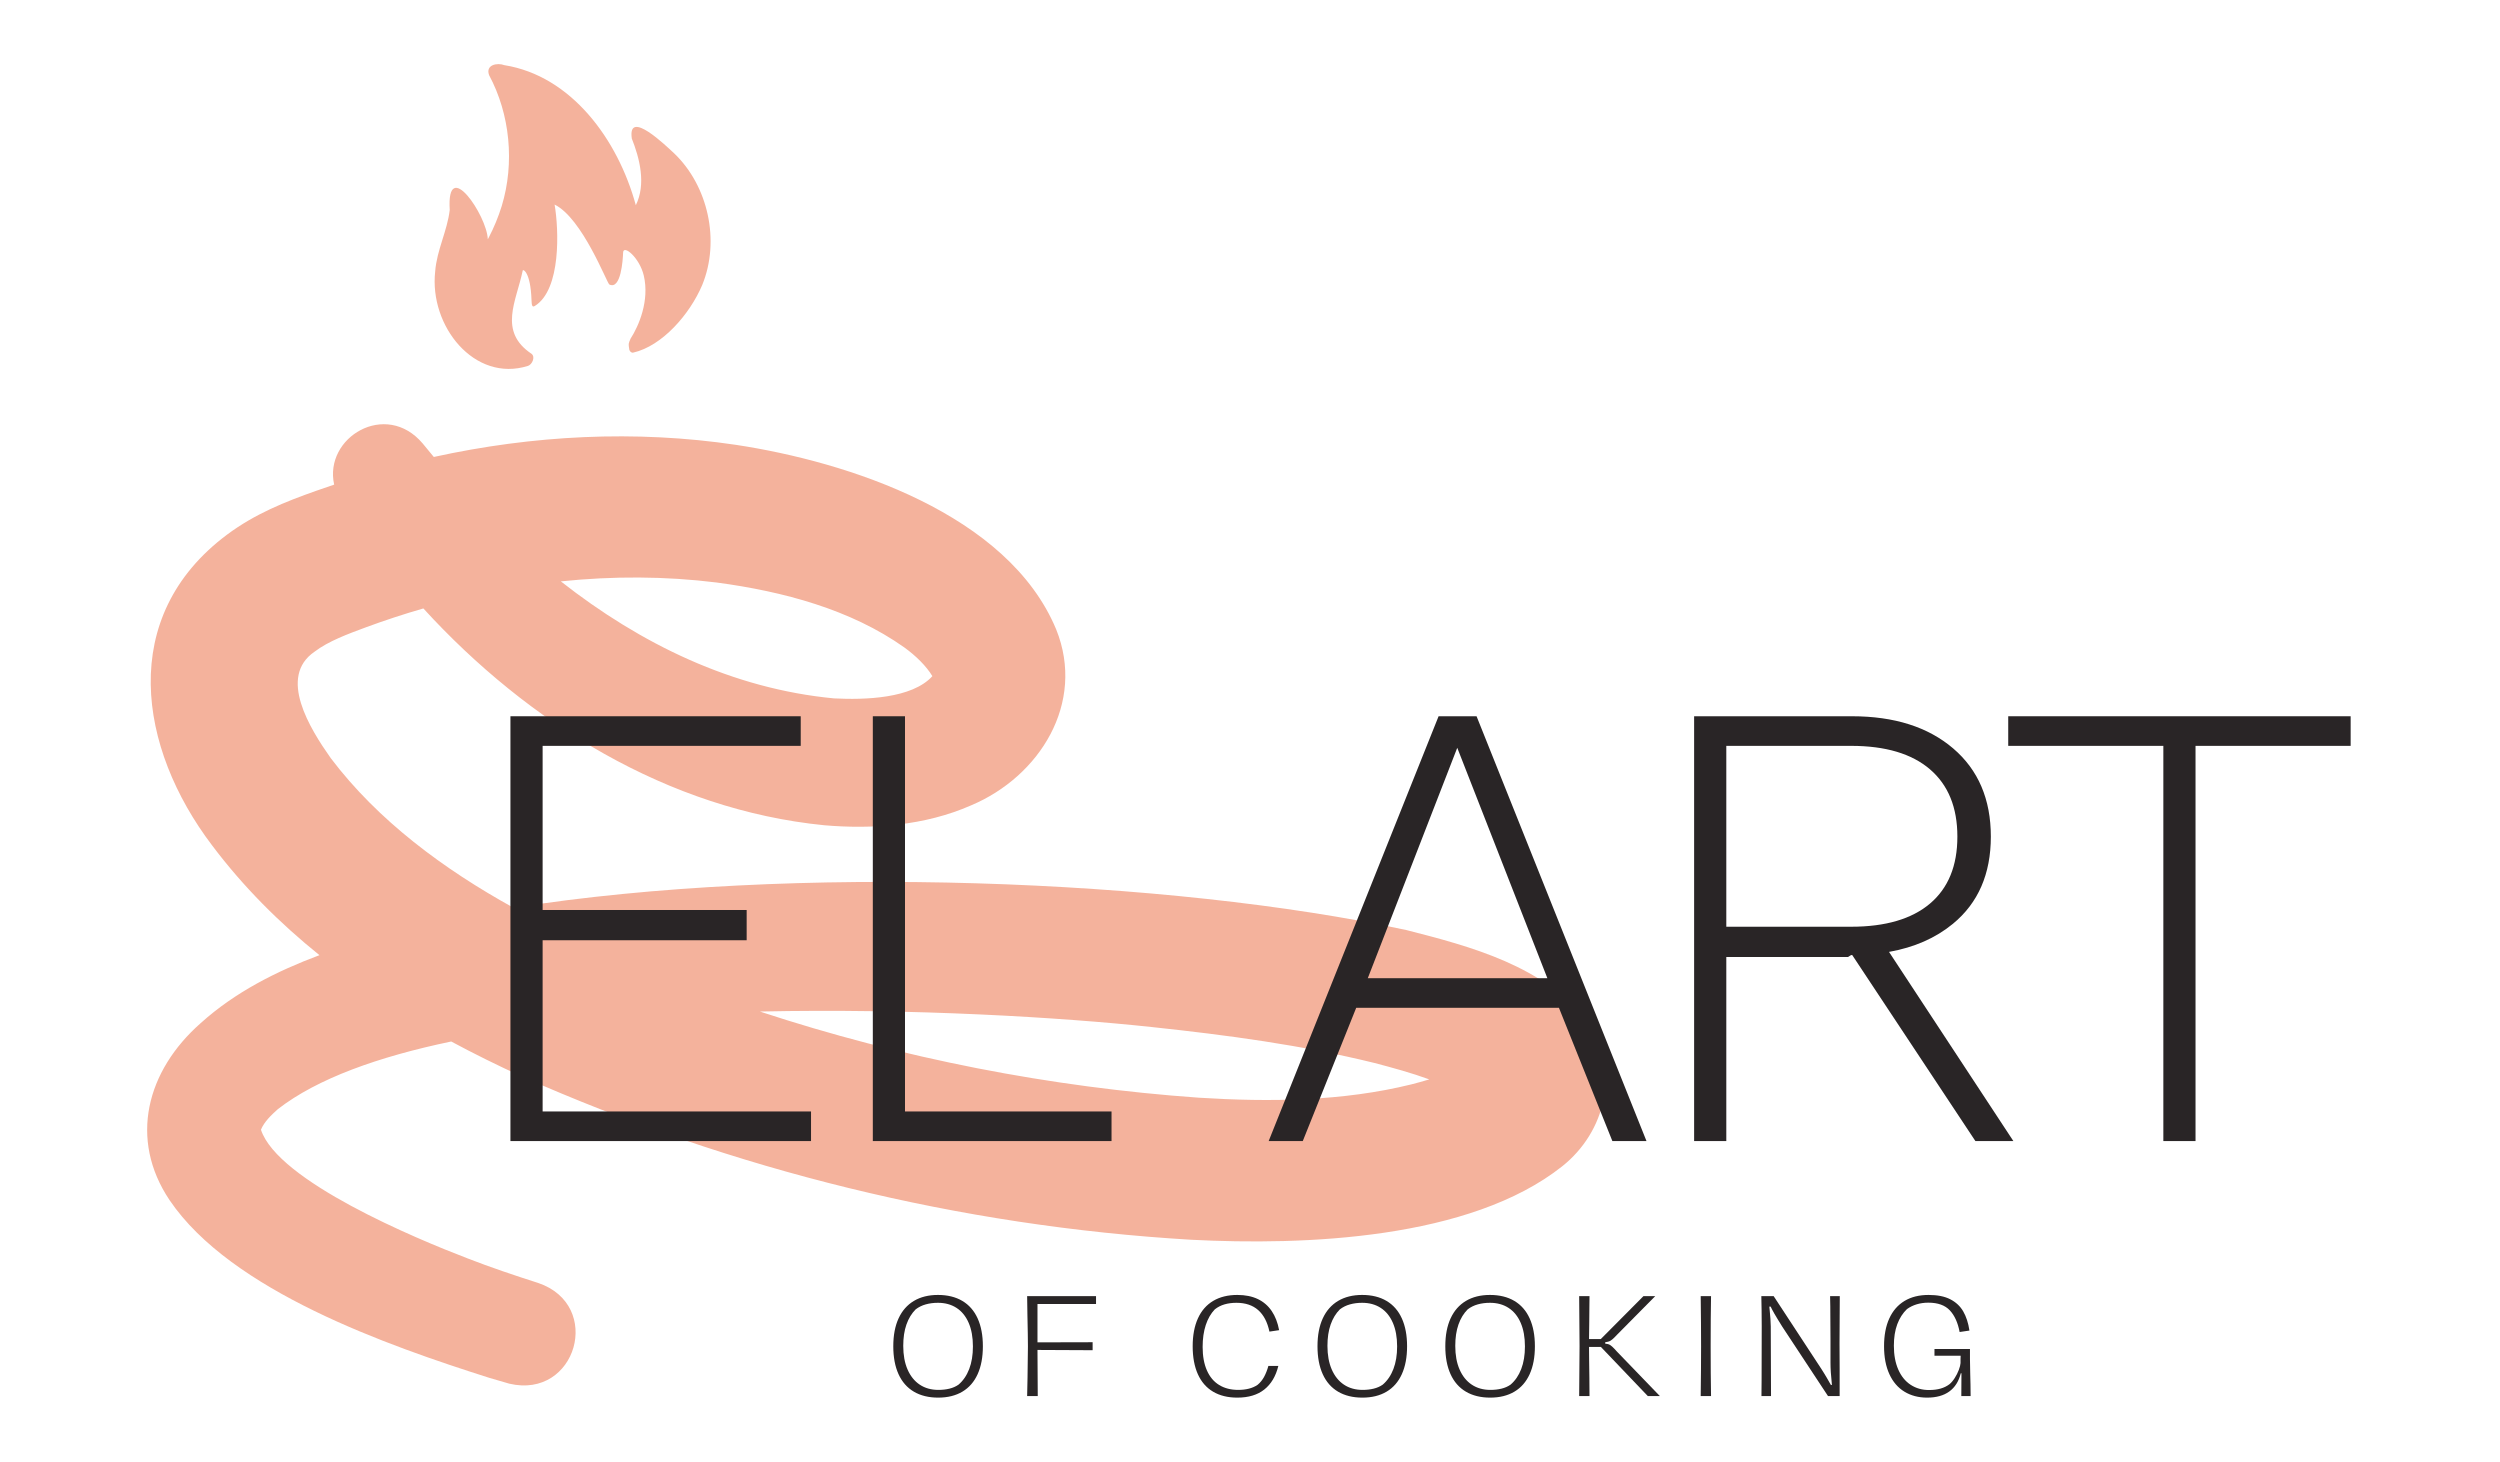
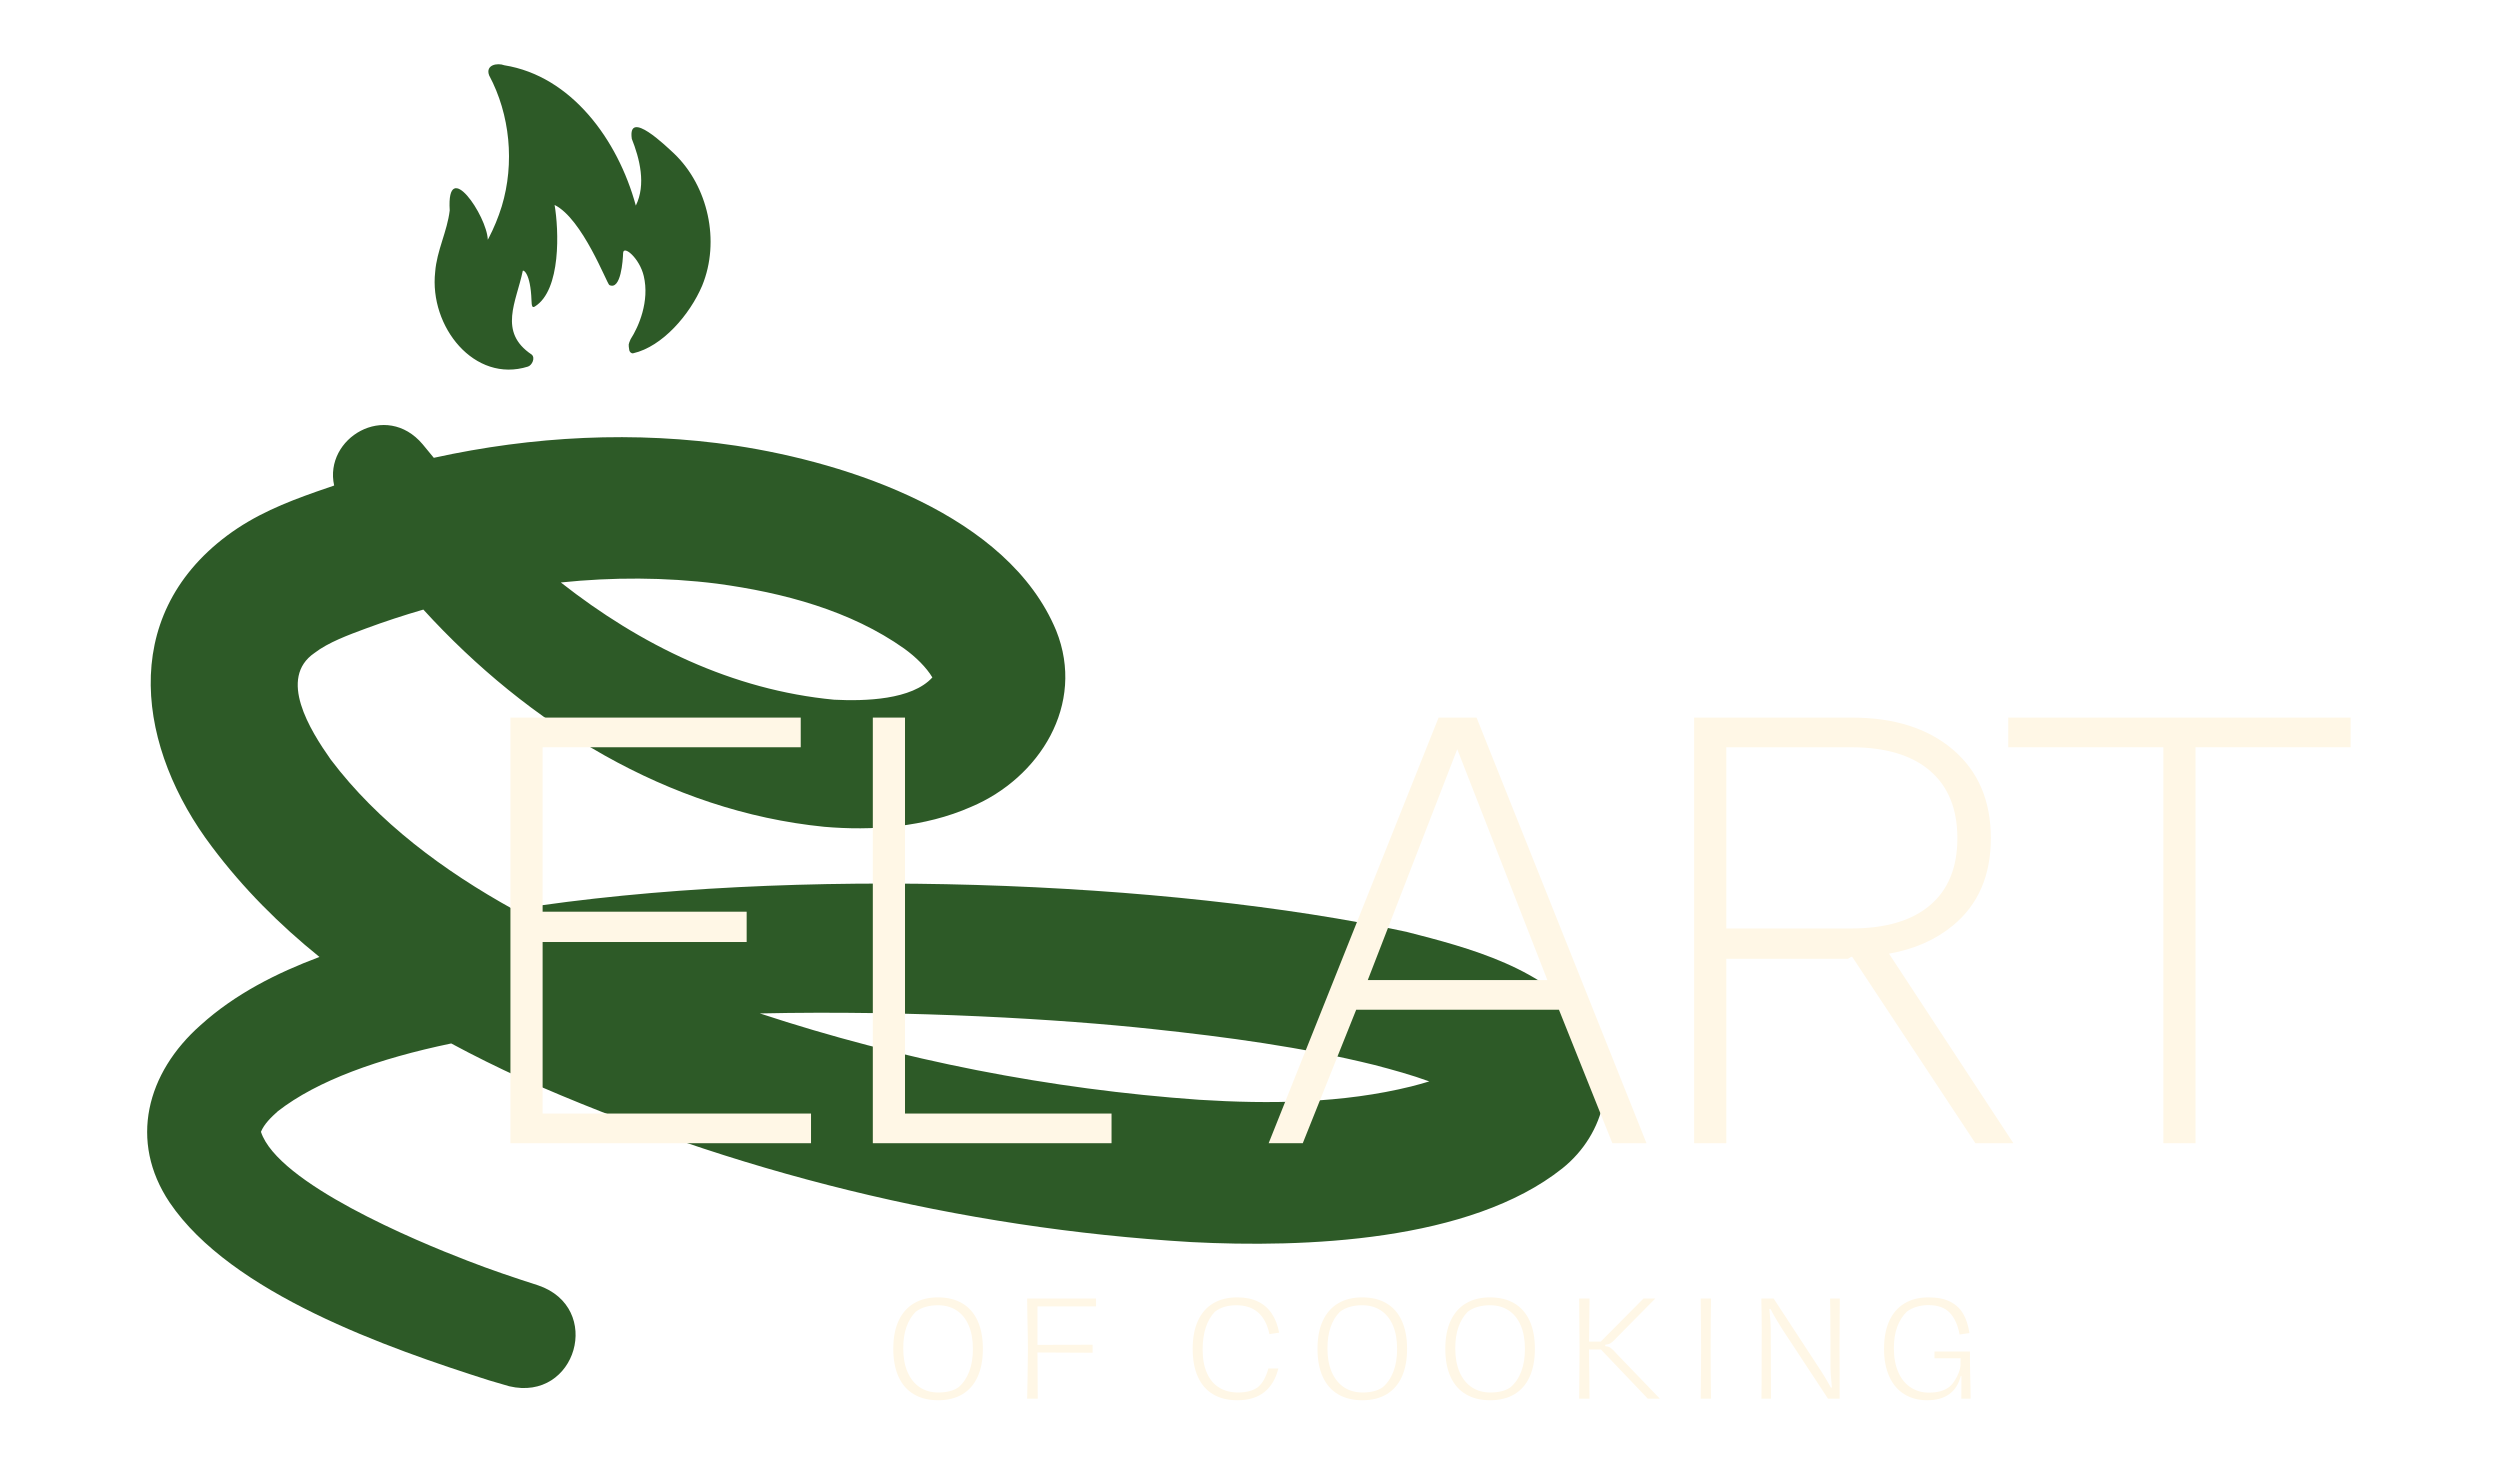
- <svg xmlns="http://www.w3.org/2000/svg" version="1.1" id="svg1" width="1025.387" height="599.547" viewBox="0 0 1025.387 599.547">
-   <defs id="defs1" />
-   <g id="g1">
-     <g id="group-R5">
-       <path id="path2" d="m 1624.21,3371.06 c 12.45,4.1 23.14,26.61 11.41,36.81 -104.29,69.39 -46.96,162.26 -27.63,256.54 0.51,5.07 24.11,-3.67 27,-90.65 0.55,-16.53 2.18,-23.26 10.18,-18.34 81.58,50.29 73.93,236.28 60.85,311.89 85.86,-42.22 161.17,-242.41 168.48,-245.93 35.68,-17.14 41.54,76.04 42.3,98.21 0.88,25.75 50.6,-15.56 63.57,-70.69 18.13,-77.08 -15.29,-154.82 -40.62,-194 -7.11,-17.27 -6.74,-14.1 -3.89,-34.09 1.46,-5.24 6.51,-10.16 12.06,-8.89 89.59,20.44 174.15,118.38 212.08,207.6 56.32,136.96 17.8,306.04 -86.16,405.37 -23.18,21.29 -143.93,139.33 -130.31,45.55 -0.18,0.46 -0.36,0.89 -0.79,1.99 25.56,-63.84 45,-142.41 13.16,-207.08 -55.35,202.9 -198.75,397.94 -404.54,430.85 -21.58,8.2 -58.7,1.28 -46.73,-30.92 64.53,-120.33 78.88,-270.18 38.94,-401.87 l -0.32,-1.05 0.07,0.19 -0.43,-1.42 0.36,1.23 c -10.34,-33.43 -23.81,-65.74 -39.79,-96.54 0.69,1.34 1.01,1.88 -0.01,-0.02 l 0.01,0.02 c -0.94,-1.77 -1.96,-3.5 -2.92,-5.26 -2.42,73.24 -127.55,257.2 -117.1,90.17 -7.55,-64.59 -39.81,-123.57 -44.76,-189.11 -18.65,-167.92 120.68,-342.53 285.53,-290.56" style="fill:#f4b29c;fill-opacity:1;fill-rule:nonzero;stroke:none" transform="matrix(0.1333333,0,0,-0.1333333,0,599.5467)" />
-       <path id="path3" d="m 4532.63,1107.95 c 1.11,-1.12 1.11,-1.33 0,0 z m -844.61,11.94 c -456.47,32.31 -913.48,121.22 -1350.52,265.06 469.9,10.22 929.74,-17.98 1205.76,-47.72 231.41,-24.71 460.83,-55.32 684.11,-110.35 58.19,-15.23 115.31,-30.93 169.34,-50.67 -18.57,-5.63 -37.22,-10.73 -55.38,-15.4 -211.02,-52.08 -435.35,-54.66 -653.31,-40.92 z M 2204.98,2704.64 c 205.32,-27.54 412.22,-83.08 576.59,-199.49 35.33,-25.41 68.4,-57.98 86.55,-88.54 -62.63,-69.02 -207.23,-73.25 -302.36,-68.38 -312.62,29.69 -595.03,167.38 -840.56,359.97 159.8,16.54 320.97,16.22 479.78,-3.56 z m 669.79,-278.7 c -0.29,-1.11 -0.97,-2.25 -1.5,-3.49 0.3,0.92 0.59,1.85 0.93,2.6 0.25,0.76 1.33,2.05 0.57,0.89 z M 4883.31,1348.8 c -125.13,175.98 -365.29,237.68 -556.68,286.69 -728.1,156.87 -1887.14,204.13 -2746.88,68.65 -214.63,118.45 -416.99,268.11 -562.35,460.36 -64.064,90.77 -163.22,250.07 -49.755,327.36 42.365,32.54 104.215,55.13 157.805,74.98 58.09,21.51 117.16,40.81 176.88,58.1 321.53,-351.99 752.66,-619.08 1232.86,-666.92 146.34,-12.71 308.88,-2.01 452.38,61.31 210.02,88.46 352.72,314.22 261.46,541.04 -147.89,355.76 -640.04,515.42 -985.15,567.81 -310.07,46.27 -625.07,29.5 -929.43,-37.26 -11.5,13.72 -22.89,27.49 -34.11,41.35 -113.07,134.05 -304.68,18.94 -272.43,-126.46 -18.49,-6.23 -36.984,-12.42 -55.336,-19.01 C 876.313,2952.75 784.887,2916.22 698.402,2851.95 360.688,2599.6 425.645,2195.21 651.969,1896.7 748.176,1768.63 860.27,1656.99 982.727,1558.36 851.426,1509.19 723.492,1445.01 617.52,1349.42 450.777,1202.72 395.668,992.461 521.691,804.711 710.887,524.949 1193.64,357.191 1504.45,258.359 c 20.47,-6.187 39.51,-11.839 62.16,-18.148 206.58,-48.789 290.21,241.859 88.67,309.879 -70.71,22.582 -147.7,48.492 -216.59,75.351 -159.47,61.047 -584.116,237.911 -635.979,396.009 10.012,24.18 31.289,44.72 52.246,63.42 121.313,94.14 309.373,161.24 533.093,207.91 70.61,-38 142.51,-73.49 215.13,-106.61 652.25,-289.338 1349.53,-461.1 2060.81,-503.24 347.77,-18.032 857.86,0.672 1141.91,226.172 132.7,105.688 179.21,293.118 77.41,439.698" style="fill:#f4b29c;fill-opacity:1;fill-rule:nonzero;stroke:none" transform="matrix(0.1333333,0,0,-0.1333333,0,599.5467)" />
-       <path id="path4" d="m 2886.9,221.051 c 12.08,0 23.36,1.281 33.84,3.84 10.47,2.539 19.75,6.64 27.8,12.281 14.23,12.098 25.18,28.058 32.84,47.949 7.65,19.871 11.47,43.109 11.47,69.699 0,28.2 -4.36,52.36 -13.08,72.512 -8.74,20.148 -21.15,35.457 -37.28,45.93 -16.11,10.476 -35.18,15.707 -57.19,15.707 -13.45,0 -25.94,-1.61 -37.48,-4.84 -11.56,-3.207 -21.88,-8.32 -31.02,-15.289 -12.36,-12.36 -21.83,-27.871 -28.4,-46.539 -6.6,-18.68 -9.87,-40.629 -9.87,-65.871 0,-28.2 4.42,-52.442 13.29,-72.719 8.87,-20.281 21.36,-35.801 37.48,-46.539 16.11,-10.742 35.31,-16.121 57.6,-16.121 z m -0.8,-23.77 c -29.28,0 -54.26,6.117 -74.94,18.348 -20.68,12.211 -36.4,30.141 -47.14,53.769 -10.74,23.641 -16.12,52.243 -16.12,85.821 0,33.851 5.45,62.5 16.33,86.011 10.87,23.512 26.59,41.36 47.13,53.59 20.54,12.211 45.18,18.328 73.94,18.328 29.26,0 54.24,-6.117 74.93,-18.328 20.67,-12.23 36.39,-30.16 47.13,-53.789 10.74,-23.633 16.11,-52.242 16.11,-85.812 0,-33.578 -5.37,-62.18 -16.11,-85.821 -10.74,-23.628 -26.39,-41.558 -46.94,-53.769 -20.53,-12.231 -45.32,-18.348 -74.32,-18.348" style="fill:#292526;fill-opacity:1;fill-rule:nonzero;stroke:none" transform="matrix(0.1333333,0,0,-0.1333333,0,599.5467)" />
-       <path id="path5" d="m 3159.65,202.121 c 0.26,9.129 0.66,27.93 1.2,56.41 0.82,40.821 1.21,72.918 1.21,96.289 0,19.332 -0.54,52.489 -1.6,99.512 -0.55,28.738 -0.81,47.129 -0.81,55.199 h 211.92 V 485.34 h -180.1 V 367.301 l 169.62,0.41 v -24.582 l -169.62,0.812 c 0,-47.281 0.26,-94.543 0.81,-141.82 h -32.63" style="fill:#292526;fill-opacity:1;fill-rule:nonzero;stroke:none" transform="matrix(0.1333333,0,0,-0.1333333,0,599.5467)" />
-       <path id="path6" d="m 3806.27,197.281 c -29.28,0 -54.2,6.117 -74.74,18.348 -20.56,12.211 -36.13,30.141 -46.74,53.769 -10.6,23.641 -15.91,52.243 -15.91,85.821 0,33.57 5.37,62.179 16.11,85.812 10.74,23.629 26.39,41.559 46.93,53.789 20.56,12.211 45.33,18.328 74.35,18.328 24.42,0 45.46,-4.226 63.05,-12.687 17.59,-8.461 31.82,-20.75 42.7,-36.871 10.87,-16.11 18.46,-35.719 22.76,-58.82 l -29.81,-4.418 c -6.18,29.257 -17.74,51.359 -34.65,66.257 -16.92,14.922 -39.22,22.36 -66.87,22.36 -13.44,0 -25.66,-1.61 -36.67,-4.84 -11.02,-3.207 -20.95,-8.32 -29.8,-15.289 -12.1,-12.641 -21.37,-28.688 -27.81,-48.149 -6.44,-19.472 -9.67,-41.972 -9.67,-67.492 0,-28.199 4.36,-52.25 13.1,-72.109 8.72,-19.891 21.27,-34.86 37.67,-44.918 16.38,-10.07 35.98,-15.121 58.82,-15.121 11.8,0 22.75,1.281 32.83,3.84 10.07,2.539 19,6.511 26.79,11.879 8.05,6.71 14.71,14.91 19.94,24.582 5.24,9.668 9.6,20.796 13.09,33.437 h 30.63 c -7.79,-31.699 -22.17,-55.867 -43.12,-72.519 -20.95,-16.661 -48.61,-24.989 -82.98,-24.989" style="fill:#292526;fill-opacity:1;fill-rule:nonzero;stroke:none" transform="matrix(0.1333333,0,0,-0.1333333,0,599.5467)" />
-       <path id="path7" d="m 4191.82,221.051 c 12.08,0 23.36,1.281 33.84,3.84 10.47,2.539 19.75,6.64 27.8,12.281 14.23,12.098 25.18,28.058 32.84,47.949 7.65,19.871 11.47,43.109 11.47,69.699 0,28.2 -4.36,52.36 -13.08,72.512 -8.74,20.148 -21.15,35.457 -37.28,45.93 -16.11,10.476 -35.18,15.707 -57.2,15.707 -13.44,0 -25.93,-1.61 -37.47,-4.84 -11.56,-3.207 -21.89,-8.32 -31.02,-15.289 -12.36,-12.36 -21.83,-27.871 -28.41,-46.539 -6.59,-18.68 -9.87,-40.629 -9.87,-65.871 0,-28.2 4.43,-52.442 13.3,-72.719 8.87,-20.281 21.36,-35.801 37.48,-46.539 16.11,-10.742 35.31,-16.121 57.6,-16.121 z m -0.8,-23.77 c -29.28,0 -54.26,6.117 -74.94,18.348 -20.68,12.211 -36.4,30.141 -47.14,53.769 -10.74,23.641 -16.12,52.243 -16.12,85.821 0,33.851 5.44,62.5 16.33,86.011 10.87,23.512 26.59,41.36 47.13,53.59 20.54,12.211 45.18,18.328 73.93,18.328 29.27,0 54.25,-6.117 74.94,-18.328 20.67,-12.23 36.39,-30.16 47.13,-53.789 10.74,-23.633 16.11,-52.242 16.11,-85.812 0,-33.578 -5.37,-62.18 -16.11,-85.821 -10.74,-23.628 -26.39,-41.558 -46.94,-53.769 -20.54,-12.231 -45.32,-18.348 -74.32,-18.348" style="fill:#292526;fill-opacity:1;fill-rule:nonzero;stroke:none" transform="matrix(0.1333333,0,0,-0.1333333,0,599.5467)" />
-       <path id="path8" d="m 4585.01,221.051 c 12.08,0 23.36,1.281 33.84,3.84 10.47,2.539 19.75,6.64 27.8,12.281 14.23,12.098 25.18,28.058 32.84,47.949 7.65,19.871 11.47,43.109 11.47,69.699 0,28.2 -4.36,52.36 -13.08,72.512 -8.74,20.148 -21.15,35.457 -37.28,45.93 -16.11,10.476 -35.18,15.707 -57.19,15.707 -13.45,0 -25.94,-1.61 -37.48,-4.84 -11.55,-3.207 -21.88,-8.32 -31.02,-15.289 -12.35,-12.36 -21.83,-27.871 -28.4,-46.539 -6.59,-18.68 -9.87,-40.629 -9.87,-65.871 0,-28.2 4.42,-52.442 13.29,-72.719 8.87,-20.281 21.36,-35.801 37.48,-46.539 16.11,-10.742 35.31,-16.121 57.6,-16.121 z m -0.8,-23.77 c -29.28,0 -54.26,6.117 -74.93,18.348 -20.69,12.211 -36.41,30.141 -47.15,53.769 -10.74,23.641 -16.11,52.243 -16.11,85.821 0,33.851 5.44,62.5 16.32,86.011 10.87,23.512 26.59,41.36 47.13,53.59 20.54,12.211 45.18,18.328 73.94,18.328 29.26,0 54.24,-6.117 74.93,-18.328 20.67,-12.23 36.39,-30.16 47.13,-53.789 10.74,-23.633 16.11,-52.242 16.11,-85.812 0,-33.578 -5.37,-62.18 -16.11,-85.821 -10.74,-23.628 -26.39,-41.558 -46.93,-53.769 -20.54,-12.231 -45.33,-18.348 -74.33,-18.348" style="fill:#292526;fill-opacity:1;fill-rule:nonzero;stroke:none" transform="matrix(0.1333333,0,0,-0.1333333,0,599.5467)" />
-       <path id="path9" d="m 4884.75,377.379 h 39.49 l 131.34,132.152 h 36.25 L 4974.6,391.07 c -5.92,-6.441 -10.82,-11.281 -14.7,-14.488 -3.91,-3.23 -7.2,-5.312 -9.88,-6.25 -2.68,-0.953 -6.72,-1.82 -12.09,-2.621 v -4.43 c 5.37,-0.543 9.33,-1.359 11.88,-2.422 2.56,-1.07 5.71,-3.3 9.48,-6.64 3.75,-3.36 8.59,-8.41 14.51,-15.117 l 132.14,-136.981 h -37.06 l -144.25,151.078 h -39.88 z m 3.23,-11.277 c 0,-13.161 0.13,-29.493 0.41,-48.954 0.26,-19.468 0.52,-39.558 0.8,-60.226 0,-11.563 0.07,-22.031 0.2,-31.422 0.13,-9.41 0.19,-17.199 0.19,-23.379 h -31.82 c 0.81,68.231 1.2,119.391 1.2,153.508 0,33.832 -0.39,85.133 -1.2,153.902 h 31.82 c -0.26,-9.41 -0.39,-21.371 -0.39,-35.871 0,-14.488 -0.15,-30.09 -0.41,-46.719 -0.54,-20.429 -0.8,-40.711 -0.8,-60.839" style="fill:#292526;fill-opacity:1;fill-rule:nonzero;stroke:none" transform="matrix(0.1333333,0,0,-0.1333333,0,599.5467)" />
-       <path id="path10" d="m 5231.63,202.121 c 0.8,59.621 1.19,110.801 1.19,153.508 0,42.422 -0.39,93.723 -1.19,153.902 h 31.82 c -0.81,-44.59 -1.2,-95.89 -1.2,-153.902 0,-57.758 0.39,-108.918 1.2,-153.508 h -31.82" style="fill:#292526;fill-opacity:1;fill-rule:nonzero;stroke:none" transform="matrix(0.1333333,0,0,-0.1333333,0,599.5467)" />
-       <path id="path11" d="m 5418.54,202.121 0.42,48.34 c 0.26,32.508 0.39,88.25 0.39,167.199 l -0.39,48.75 c -0.29,7.531 -0.42,14.84 -0.42,21.949 0,7.121 -0.13,14.172 -0.39,21.172 h 37.87 l 147.05,-224.41 c 2.95,-4.57 5.77,-9.07 8.46,-13.492 2.68,-4.449 5.24,-8.68 7.65,-12.707 8.59,-14.492 12.9,-22.012 12.9,-22.551 h 3.22 l -0.81,8.859 c -1.08,9.68 -1.95,19.68 -2.62,30.02 -0.67,10.332 -1,20.34 -1,30.02 0,22.55 0,45.371 0,68.492 0,23.09 -0.15,45.648 -0.41,67.668 0,12.902 -0.07,25.05 -0.2,36.468 -0.13,11.411 -0.34,21.954 -0.6,31.633 h 29.82 c -0.54,-52.121 -0.81,-100.722 -0.81,-145.859 0,-35.442 0.13,-62.031 0.39,-79.762 v -81.789 h -35.85 L 5483,414.84 c -5.36,8.601 -10.13,16.332 -14.29,23.16 -4.17,6.852 -7.72,12.84 -10.68,17.941 -2.42,4.289 -4.57,8.188 -6.44,11.68 -1.88,3.5 -3.5,6.711 -4.83,9.68 h -4.04 l 1.22,-12.102 c 0.8,-8.051 1.54,-16.578 2.21,-25.578 0.66,-9 1,-16.723 1,-23.16 0,-73.063 0.26,-144.512 0.8,-214.34 h -29.41" style="fill:#292526;fill-opacity:1;fill-rule:nonzero;stroke:none" transform="matrix(0.1333333,0,0,-0.1333333,0,599.5467)" />
-       <path id="path12" d="m 5928.19,197.281 c -26.59,0 -49.9,6.117 -69.9,18.348 -20.01,12.211 -35.46,30.211 -46.32,53.98 -10.89,23.77 -16.33,52.289 -16.33,85.61 0,33.57 5.38,62.113 16.11,85.621 10.74,23.492 26.33,41.422 46.74,53.769 20.41,12.36 45.13,18.539 74.13,18.539 27.13,0 49.36,-4.429 66.67,-13.296 17.33,-8.872 30.62,-21.293 39.89,-37.262 9.27,-15.981 15.65,-35.649 19.14,-59.031 l -30.21,-4.43 c -5.38,28.742 -15.46,50.973 -30.23,66.68 -14.77,15.722 -36.78,23.57 -66.06,23.57 -12.63,0 -24.51,-1.688 -35.66,-5.027 -11.15,-3.372 -21.15,-8.27 -30.01,-14.711 -12.89,-12.36 -22.84,-27.871 -29.82,-46.539 -6.99,-18.672 -10.48,-40.75 -10.48,-66.282 0,-28.191 4.51,-52.57 13.51,-73.109 8.98,-20.539 21.69,-36.199 38.06,-46.941 16.38,-10.75 35.18,-16.11 56.41,-16.11 13.43,0 25.32,1.481 35.66,4.43 10.33,2.949 19.39,7.39 27.19,13.289 5.64,4.562 11.09,10.941 16.32,19.133 5.23,8.199 9.47,16.59 12.68,25.179 3.23,8.61 4.97,15.579 5.25,20.95 0,4.039 0,8.199 0,12.488 0,4.301 0.13,7.66 0.39,10.09 h -80.57 v 20.543 h 109.18 c -0.26,-15.582 0,-40.973 0.8,-76.153 0.27,-10.48 0.54,-21.339 0.81,-32.617 0.28,-11.301 0.41,-23.25 0.41,-35.871 h -28.61 l 0.41,70.098 h -2.02 c -6.18,-24.707 -17.93,-43.379 -35.26,-56 -17.31,-12.629 -40.08,-18.938 -68.28,-18.938" style="fill:#292526;fill-opacity:1;fill-rule:nonzero;stroke:none" transform="matrix(0.1333333,0,0,-0.1333333,0,599.5467)" />
-       <path id="path13" d="m 1669.19,1604.25 h 627.66 v 93.06 h -627.66 v 504.9 h 793.98 v 91.08 H 1570.19 V 986.488 h 924.66 v 91.082 h -825.66 v 526.68" style="fill:#292526;fill-opacity:1;fill-rule:nonzero;stroke:none" transform="matrix(0.1333333,0,0,-0.1333333,0,599.5467)" />
-       <path id="path14" d="m 2783.93,2293.29 h -99 V 986.488 h 734.32 v 91.082 h -635.32 v 1215.72" style="fill:#292526;fill-opacity:1;fill-rule:nonzero;stroke:none" transform="matrix(0.1333333,0,0,-0.1333333,0,599.5467)" />
-       <path id="path15" d="m 4207.52,1487.43 275.23,708.84 277.2,-708.84 z M 4425.33,2293.29 3902.6,986.488 h 104.94 l 164.35,409.862 h 623.69 l 164.35,-409.862 h 104.94 L 4542.14,2293.29 h -116.81" style="fill:#292526;fill-opacity:1;fill-rule:nonzero;stroke:none" transform="matrix(0.1333333,0,0,-0.1333333,0,599.5467)" />
-       <path id="path16" d="m 5310.39,1645.83 v 556.38 h 384.12 c 105.58,0 186.42,-24.1 242.55,-72.27 56.08,-48.2 84.15,-117.16 84.15,-206.91 0,-89.78 -28.07,-158.4 -84.15,-205.92 -56.13,-47.52 -136.97,-71.28 -242.55,-71.28 z m 696.96,8.91 c 77.86,64.01 116.82,153.45 116.82,268.29 0,114.84 -38.62,205.24 -115.84,271.26 -77.21,65.99 -181.17,99 -311.85,99 h -485.1 V 986.488 h 99.01 v 566.282 h 374.21 l 9.91,5.94 c 1.08,0 2.12,0.04 3.19,0.05 l 378.95,-572.272 h 116.81 L 5810.91,1568.4 c 77.77,13.87 143.25,42.62 196.44,86.34" style="fill:#292526;fill-opacity:1;fill-rule:nonzero;stroke:none" transform="matrix(0.1333333,0,0,-0.1333333,0,599.5467)" />
-       <path id="path17" d="m 6177.63,2293.29 v -91.08 h 477.18 V 986.488 h 98.99 V 2202.21 h 477.19 v 91.08 H 6177.63" style="fill:#292526;fill-opacity:1;fill-rule:nonzero;stroke:none" transform="matrix(0.1333333,0,0,-0.1333333,0,599.5467)" />
-     </g>
-   </g>
+ <svg xmlns="http://www.w3.org/2000/svg" width="507" height="297" viewBox="0 0 507 297" fill="none">
+   <path d="M107.077 74.342C107.898 74.071 108.603 72.584 107.829 71.91C100.954 67.327 104.734 61.193 106.008 54.966C106.042 54.631 107.597 55.208 107.788 60.953C107.824 62.045 107.932 62.49 108.459 62.165C113.837 58.843 113.333 46.559 112.471 41.564C118.131 44.353 123.096 57.576 123.578 57.808C125.93 58.94 126.317 52.786 126.367 51.321C126.425 49.62 129.703 52.349 130.558 55.99C131.753 61.081 129.55 66.216 127.88 68.804C127.411 69.945 127.435 69.735 127.623 71.056C127.719 71.402 128.052 71.727 128.418 71.643C134.325 70.293 139.899 63.824 142.4 57.931C146.113 48.885 143.573 37.717 136.72 31.156C135.192 29.75 127.231 21.954 128.129 28.148C128.117 28.117 128.105 28.089 128.077 28.016C129.762 32.233 131.043 37.422 128.944 41.694C125.295 28.292 115.841 15.41 102.275 13.236C100.852 12.695 98.405 13.152 99.194 15.279C103.448 23.226 104.394 33.124 101.761 41.822L101.74 41.891L101.744 41.879L101.716 41.973L101.74 41.891C101.058 44.099 100.17 46.233 99.117 48.268C99.162 48.179 99.183 48.144 99.116 48.269L99.117 48.268C99.055 48.385 98.987 48.499 98.924 48.615C98.765 43.778 90.515 31.627 91.204 42.66C90.706 46.926 88.58 50.821 88.253 55.15C87.024 66.241 96.209 77.774 107.077 74.342Z" fill="#2D5A27" />
+   <path d="M298.819 223.82C298.892 223.894 298.892 223.908 298.819 223.82ZM243.137 223.031C213.044 220.897 182.915 215.025 154.102 205.524C185.081 204.849 215.396 206.712 233.593 208.676C248.849 210.308 263.974 212.33 278.694 215.965C282.531 216.971 286.296 218.008 289.858 219.311C288.634 219.683 287.404 220.02 286.207 220.329C272.295 223.768 257.506 223.939 243.137 223.031ZM145.365 118.359C158.901 120.178 172.542 123.846 183.378 131.535C185.707 133.213 187.887 135.365 189.084 137.383C184.955 141.942 175.422 142.221 169.15 141.9C148.541 139.939 129.922 130.844 113.735 118.124C124.27 117.031 134.896 117.052 145.365 118.359ZM189.522 136.767C189.503 136.84 189.458 136.915 189.423 136.997C189.443 136.937 189.462 136.875 189.485 136.826C189.501 136.775 189.572 136.69 189.522 136.767ZM321.938 207.912C313.689 196.288 297.856 192.213 285.238 188.976C237.237 178.615 160.826 175.493 104.146 184.442C89.997 176.618 76.656 166.733 67.073 154.035C62.849 148.04 56.312 137.518 63.792 132.413C66.585 130.264 70.663 128.771 74.196 127.46C78.026 126.04 81.92 124.765 85.857 123.623C107.054 146.872 135.477 164.513 167.135 167.673C176.783 168.512 187.498 167.806 196.959 163.623C210.805 157.781 220.212 142.869 214.196 127.888C204.446 104.39 172 93.844 149.249 90.384C128.807 87.328 108.04 88.436 87.975 92.845C87.216 91.939 86.466 91.029 85.726 90.114C78.272 81.26 65.639 88.863 67.766 98.466C66.547 98.878 65.327 99.287 64.118 99.722C57.771 101.971 51.744 104.384 46.042 108.629C23.778 125.297 28.061 152.007 42.981 171.723C49.324 180.182 56.714 187.556 64.787 194.07C56.131 197.318 47.696 201.557 40.71 207.871C29.717 217.56 26.084 231.448 34.392 243.849C46.865 262.327 78.692 273.407 99.182 279.935C100.532 280.344 101.787 280.717 103.28 281.134C116.899 284.357 122.413 265.159 109.126 260.667C104.464 259.175 99.388 257.464 94.847 255.69C84.334 251.657 56.338 239.976 52.919 229.533C53.579 227.936 54.982 226.579 56.363 225.344C64.361 219.126 76.759 214.694 91.508 211.612C96.163 214.122 100.903 216.466 105.691 218.654C148.691 237.764 194.661 249.109 241.553 251.892C264.48 253.083 298.108 251.848 316.835 236.954C325.583 229.973 328.649 217.593 321.938 207.912Z" fill="#2D5A27" />
+   <path d="M190.322 282.399C191.118 282.399 191.862 282.315 192.553 282.146C193.243 281.978 193.855 281.707 194.386 281.335C195.324 280.536 196.046 279.481 196.551 278.168C197.055 276.855 197.307 275.32 197.307 273.564C197.307 271.701 197.019 270.106 196.445 268.775C195.868 267.444 195.05 266.433 193.987 265.741C192.925 265.049 191.668 264.704 190.216 264.704C189.33 264.704 188.506 264.81 187.746 265.023C186.983 265.235 186.303 265.573 185.701 266.033C184.886 266.849 184.261 267.874 183.828 269.107C183.393 270.341 183.178 271.79 183.178 273.458C183.178 275.32 183.469 276.921 184.054 278.261C184.638 279.6 185.462 280.625 186.525 281.335C187.587 282.044 188.852 282.399 190.322 282.399ZM190.269 283.969C188.339 283.969 186.692 283.565 185.329 282.758C183.965 281.951 182.929 280.767 182.221 279.206C181.513 277.645 181.158 275.756 181.158 273.538C181.158 271.302 181.518 269.41 182.235 267.857C182.951 266.304 183.988 265.125 185.342 264.317C186.696 263.511 188.32 263.106 190.216 263.106C192.145 263.106 193.792 263.511 195.156 264.317C196.519 265.125 197.555 266.309 198.263 267.87C198.972 269.431 199.326 271.32 199.326 273.538C199.326 275.756 198.972 277.645 198.263 279.206C197.555 280.767 196.524 281.951 195.169 282.758C193.815 283.565 192.181 283.969 190.269 283.969Z" fill="#FFF7E6" />
+   <path d="M208.303 283.65C208.32 283.047 208.346 281.805 208.382 279.924C208.436 277.228 208.462 275.108 208.462 273.564C208.462 272.287 208.426 270.097 208.356 266.991C208.32 265.093 208.303 263.879 208.303 263.346H222.274V264.943H210.401V272.74L221.583 272.713V274.336L210.401 274.283C210.401 277.406 210.418 280.527 210.454 283.65H208.303Z" fill="#FFF7E6" />
+   <path d="M250.933 283.969C249.002 283.969 247.359 283.565 246.005 282.758C244.65 281.951 243.623 280.767 242.924 279.206C242.225 277.645 241.875 275.756 241.875 273.538C241.875 271.32 242.229 269.431 242.937 267.87C243.645 266.309 244.677 265.125 246.031 264.317C247.386 263.511 249.019 263.106 250.933 263.106C252.543 263.106 253.93 263.386 255.089 263.944C256.249 264.503 257.187 265.315 257.904 266.38C258.621 267.444 259.121 268.739 259.405 270.265L257.44 270.557C257.032 268.624 256.27 267.164 255.155 266.18C254.04 265.195 252.57 264.704 250.747 264.704C249.861 264.704 249.055 264.81 248.329 265.023C247.603 265.235 246.948 265.573 246.365 266.033C245.567 266.868 244.956 267.928 244.531 269.213C244.107 270.499 243.894 271.986 243.894 273.671C243.894 275.534 244.181 277.122 244.757 278.434C245.332 279.748 246.16 280.736 247.241 281.401C248.321 282.066 249.613 282.399 251.119 282.399C251.896 282.399 252.618 282.315 253.283 282.146C253.947 281.978 254.536 281.716 255.049 281.361C255.58 280.918 256.019 280.376 256.364 279.738C256.709 279.099 256.997 278.364 257.227 277.529H259.246C258.732 279.623 257.784 281.219 256.403 282.319C255.022 283.419 253.199 283.969 250.933 283.969Z" fill="#FFF7E6" />
+   <path d="M276.351 282.399C277.148 282.399 277.891 282.315 278.582 282.146C279.272 281.978 279.884 281.707 280.415 281.335C281.353 280.536 282.075 279.481 282.58 278.168C283.084 276.855 283.336 275.32 283.336 273.564C283.336 271.701 283.049 270.106 282.474 268.775C281.898 267.444 281.08 266.433 280.016 265.741C278.954 265.049 277.697 264.704 276.245 264.704C275.359 264.704 274.536 264.81 273.775 265.023C273.013 265.235 272.332 265.573 271.73 266.033C270.915 266.849 270.291 267.874 269.857 269.107C269.422 270.341 269.206 271.79 269.206 273.458C269.206 275.32 269.498 276.921 270.083 278.261C270.668 279.6 271.491 280.625 272.554 281.335C273.616 282.044 274.882 282.399 276.351 282.399ZM276.299 283.969C274.368 283.969 272.721 283.565 271.358 282.758C269.995 281.951 268.958 280.767 268.25 279.206C267.542 277.645 267.188 275.756 267.188 273.538C267.188 271.302 267.546 269.41 268.264 267.857C268.981 266.304 270.017 265.125 271.371 264.317C272.725 263.511 274.35 263.106 276.245 263.106C278.175 263.106 279.822 263.511 281.186 264.317C282.548 265.125 283.585 266.309 284.293 267.87C285.001 269.431 285.355 271.32 285.355 273.538C285.355 275.756 285.001 277.645 284.293 279.206C283.585 280.767 282.553 281.951 281.198 282.758C279.844 283.565 278.21 283.969 276.299 283.969Z" fill="#FFF7E6" />
+   <path d="M302.272 282.399C303.069 282.399 303.813 282.315 304.503 282.146C305.194 281.978 305.805 281.707 306.336 281.335C307.274 280.536 307.996 279.481 308.501 278.168C309.006 276.855 309.257 275.32 309.257 273.564C309.257 271.701 308.97 270.106 308.395 268.775C307.819 267.444 307.001 266.433 305.937 265.741C304.875 265.049 303.618 264.704 302.167 264.704C301.28 264.704 300.457 264.81 299.696 265.023C298.935 265.235 298.254 265.573 297.651 266.033C296.837 266.849 296.212 267.874 295.779 269.107C295.344 270.341 295.128 271.79 295.128 273.458C295.128 275.32 295.419 276.921 296.004 278.261C296.589 279.6 297.412 280.625 298.475 281.335C299.537 282.044 300.803 282.399 302.272 282.399ZM302.22 283.969C300.289 283.969 298.643 283.565 297.28 282.758C295.916 281.951 294.879 280.767 294.171 279.206C293.463 277.645 293.109 275.756 293.109 273.538C293.109 271.302 293.468 269.41 294.185 267.857C294.902 266.304 295.938 265.125 297.292 264.317C298.647 263.511 300.271 263.106 302.167 263.106C304.096 263.106 305.743 263.511 307.107 264.317C308.47 265.125 309.506 266.309 310.214 267.87C310.922 269.431 311.276 271.32 311.276 273.538C311.276 275.756 310.922 277.645 310.214 279.206C309.506 280.767 308.474 281.951 307.12 282.758C305.766 283.565 304.132 283.969 302.22 283.969Z" fill="#FFF7E6" />
+   <path d="M322.033 272.074H324.637L333.295 263.346H335.685L327.957 271.17C327.566 271.595 327.243 271.915 326.988 272.127C326.73 272.34 326.513 272.478 326.336 272.54C326.16 272.603 325.893 272.66 325.539 272.713V273.005C325.893 273.041 326.154 273.095 326.322 273.165C326.491 273.236 326.699 273.383 326.947 273.604C327.195 273.826 327.514 274.159 327.904 274.602L336.616 283.65H334.172L324.662 273.671H322.033V272.074ZM322.246 272.819C322.246 273.688 322.255 274.767 322.273 276.052C322.29 277.338 322.308 278.665 322.326 280.03C322.326 280.794 322.331 281.485 322.339 282.106C322.348 282.727 322.352 283.242 322.352 283.65H320.254C320.307 279.143 320.333 275.764 320.333 273.511C320.333 271.276 320.307 267.888 320.254 263.346H322.352C322.335 263.967 322.326 264.757 322.326 265.715C322.326 266.672 322.316 267.702 322.299 268.801C322.263 270.15 322.246 271.49 322.246 272.819Z" fill="#FFF7E6" />
+   <path d="M344.902 283.65C344.955 279.712 344.981 276.332 344.981 273.511C344.981 270.709 344.955 267.32 344.902 263.346H347C346.947 266.291 346.921 269.679 346.921 273.511C346.921 277.326 346.947 280.705 347 283.65H344.902Z" fill="#FFF7E6" />
+   <path d="M357.223 283.65L357.251 280.457C357.268 278.31 357.276 274.628 357.276 269.414L357.251 266.194C357.232 265.696 357.223 265.213 357.223 264.744C357.223 264.274 357.214 263.808 357.197 263.346H359.694L369.388 278.168C369.583 278.47 369.769 278.767 369.946 279.059C370.123 279.353 370.292 279.632 370.45 279.898C371.017 280.855 371.301 281.352 371.301 281.388H371.513L371.46 280.803C371.389 280.163 371.331 279.503 371.287 278.82C371.243 278.137 371.221 277.476 371.221 276.837C371.221 275.347 371.221 273.84 371.221 272.313C371.221 270.788 371.211 269.298 371.194 267.844C371.194 266.991 371.189 266.189 371.181 265.435C371.172 264.681 371.159 263.985 371.141 263.346H373.107C373.072 266.788 373.054 269.998 373.054 272.979C373.054 275.32 373.062 277.077 373.08 278.248V283.65H370.716L361.473 269.6C361.119 269.032 360.805 268.521 360.531 268.07C360.256 267.618 360.022 267.222 359.826 266.885C359.667 266.602 359.525 266.344 359.402 266.114C359.278 265.882 359.171 265.67 359.083 265.474H358.817L358.898 266.274C358.95 266.805 358.999 267.369 359.043 267.963C359.087 268.557 359.109 269.068 359.109 269.493C359.109 274.319 359.126 279.038 359.162 283.65H357.223Z" fill="#FFF7E6" />
+   <path d="M390.823 283.969C389.07 283.969 387.533 283.565 386.214 282.758C384.895 281.951 383.877 280.762 383.161 279.192C382.443 277.622 382.084 275.739 382.084 273.538C382.084 271.32 382.439 269.435 383.146 267.882C383.854 266.331 384.882 265.147 386.227 264.331C387.573 263.515 389.203 263.106 391.115 263.106C392.903 263.106 394.369 263.399 395.51 263.985C396.652 264.571 397.529 265.391 398.14 266.446C398.751 267.501 399.171 268.8 399.401 270.345L397.41 270.637C397.055 268.739 396.391 267.271 395.417 266.233C394.443 265.195 392.992 264.676 391.062 264.676C390.229 264.676 389.446 264.788 388.711 265.008C387.976 265.231 387.317 265.555 386.732 265.98C385.883 266.797 385.227 267.821 384.767 269.054C384.306 270.287 384.076 271.746 384.076 273.432C384.076 275.294 384.373 276.904 384.966 278.261C385.558 279.617 386.396 280.652 387.475 281.361C388.555 282.071 389.795 282.425 391.194 282.425C392.08 282.425 392.864 282.327 393.545 282.133C394.226 281.938 394.824 281.645 395.338 281.255C395.71 280.954 396.069 280.532 396.414 279.991C396.759 279.45 397.038 278.895 397.25 278.328C397.463 277.759 397.577 277.299 397.596 276.944C397.596 276.678 397.596 276.403 397.596 276.12C397.596 275.836 397.604 275.614 397.621 275.453H392.31V274.096H399.508C399.491 275.125 399.508 276.803 399.56 279.126C399.578 279.818 399.596 280.536 399.614 281.281C399.632 282.027 399.641 282.816 399.641 283.65H397.755L397.782 279.02H397.649C397.241 280.652 396.466 281.885 395.324 282.719C394.183 283.553 392.682 283.969 390.823 283.969Z" fill="#FFF7E6" />
+   <path d="M110.042 191.039H151.422V184.893H110.042V151.544H162.387V145.528H103.516V231.843H164.475V225.827H110.042V191.039Z" fill="#FFF7E6" />
+   <path d="M183.535 145.528H177.008V231.843H225.419V225.827H183.535V145.528Z" fill="#FFF7E6" />
+   <path d="M277.385 198.755L295.53 151.937L313.805 198.755H277.385ZM291.745 145.528L257.283 231.843H264.202L275.037 204.771H316.154L326.989 231.843H333.907L299.446 145.528H291.745Z" fill="#FFF7E6" />
+   <path d="M350.094 188.293V151.544H375.417C382.378 151.544 387.707 153.136 391.408 156.318C395.105 159.501 396.956 164.056 396.956 169.984C396.956 175.914 395.105 180.446 391.408 183.585C387.707 186.724 382.378 188.293 375.417 188.293H350.094ZM396.042 187.705C401.175 183.477 403.743 177.569 403.743 169.984C403.743 162.399 401.197 156.428 396.106 152.067C391.016 147.709 384.163 145.528 375.547 145.528H343.566V231.843H350.094V194.44H374.764L375.417 194.047C375.489 194.047 375.557 194.045 375.628 194.044L400.61 231.843H408.311L383.091 193.407C388.218 192.491 392.535 190.592 396.042 187.705Z" fill="#FFF7E6" />
+   <path d="M407.268 145.528V151.544H438.726V231.843H445.252V151.544H476.712V145.528H407.268Z" fill="#FFF7E6" />
</svg>
